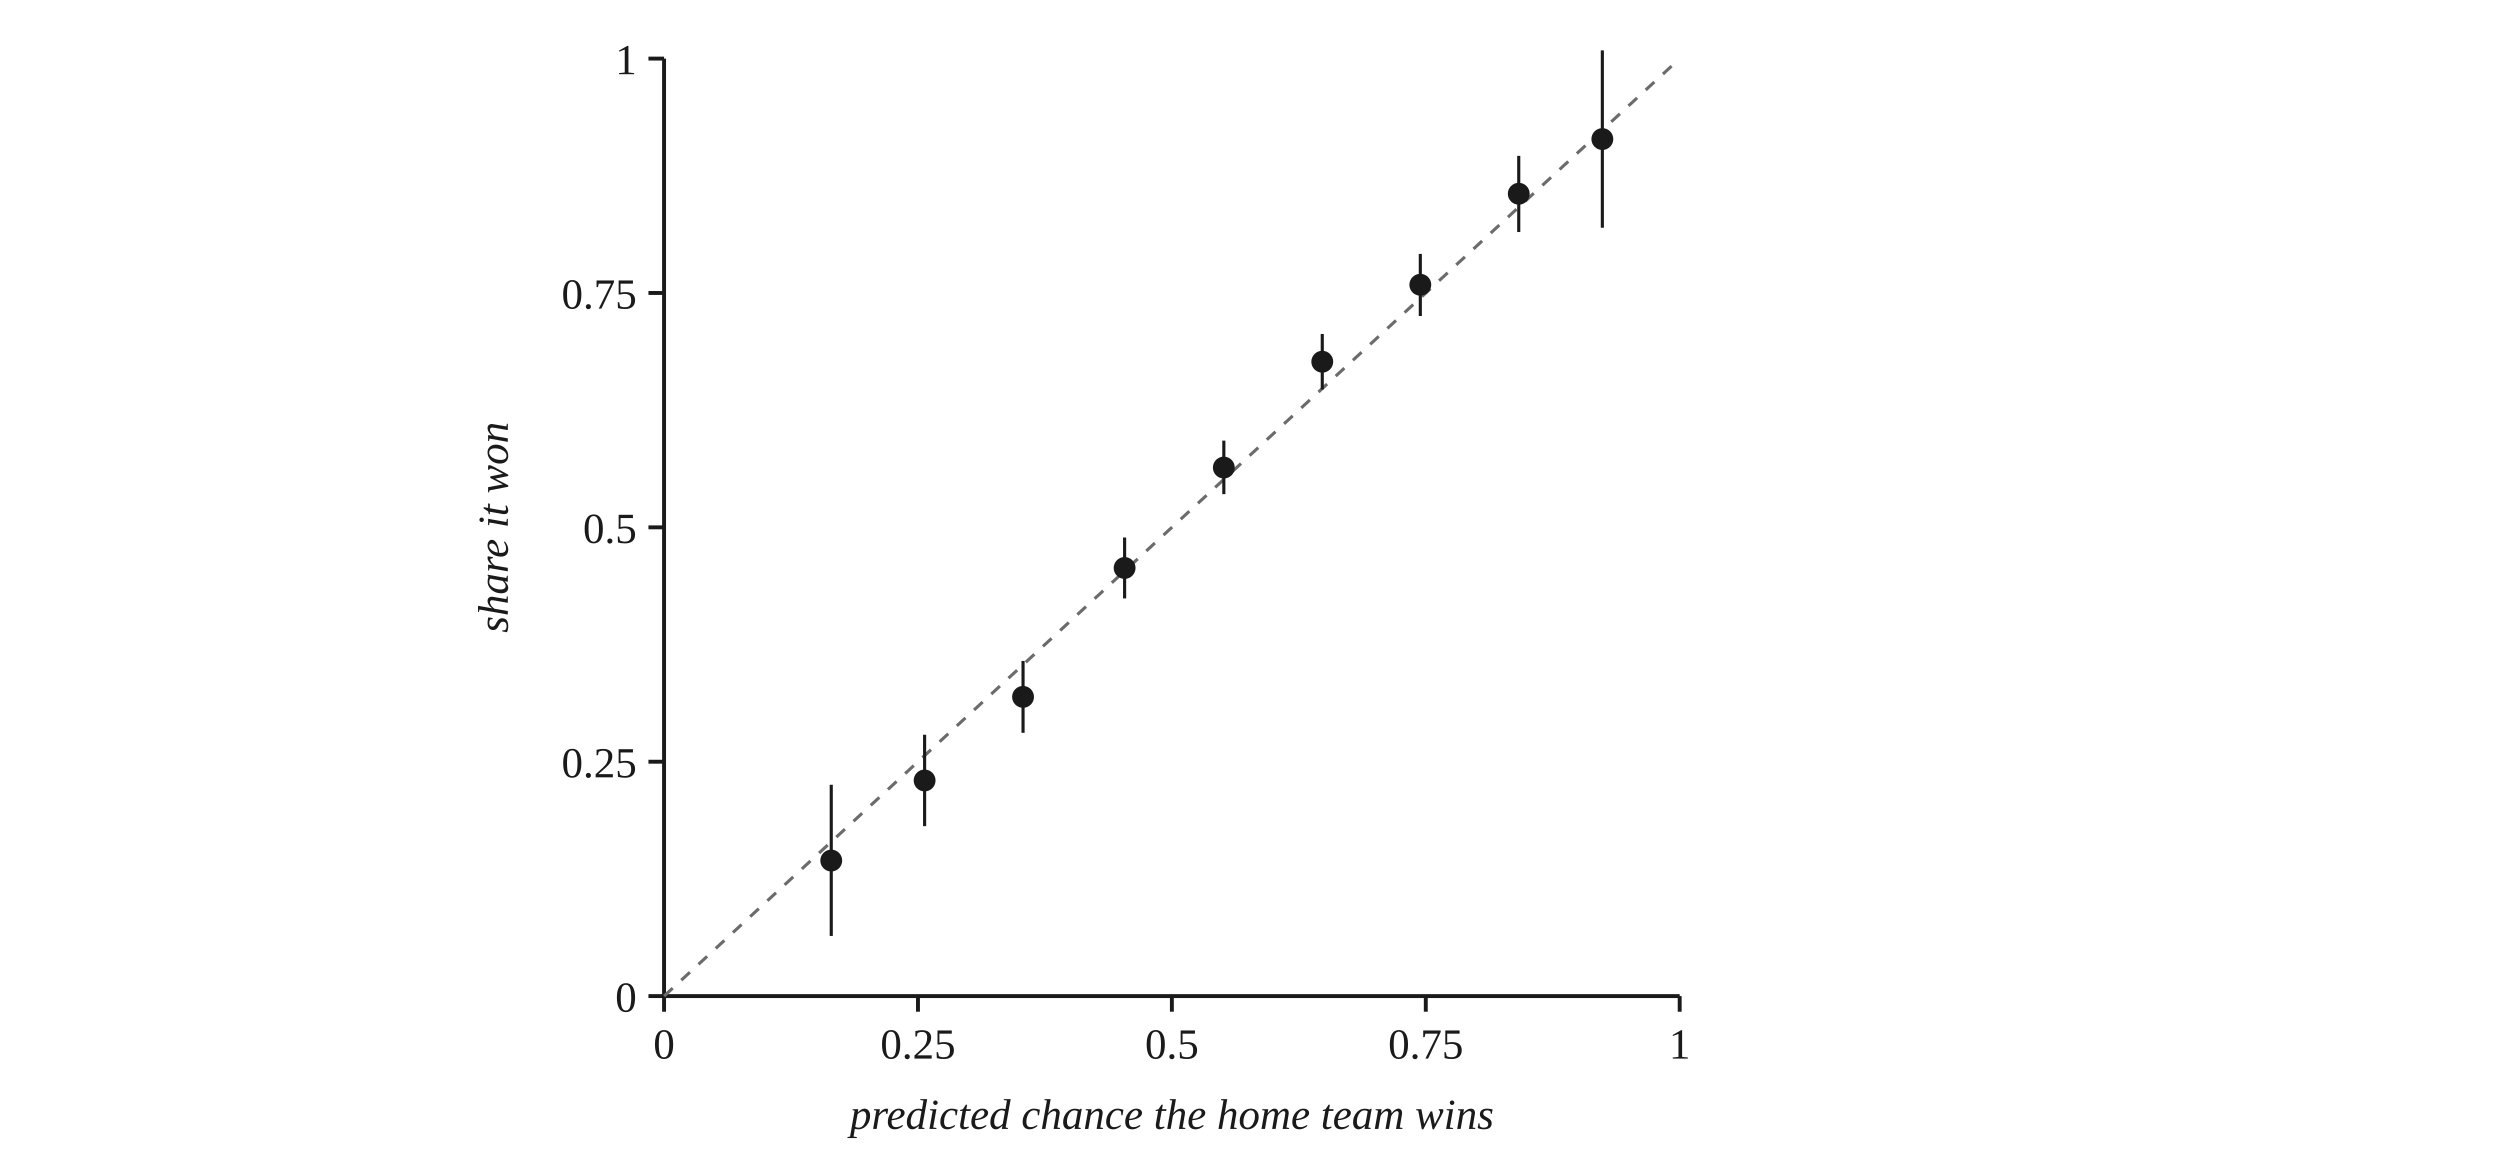
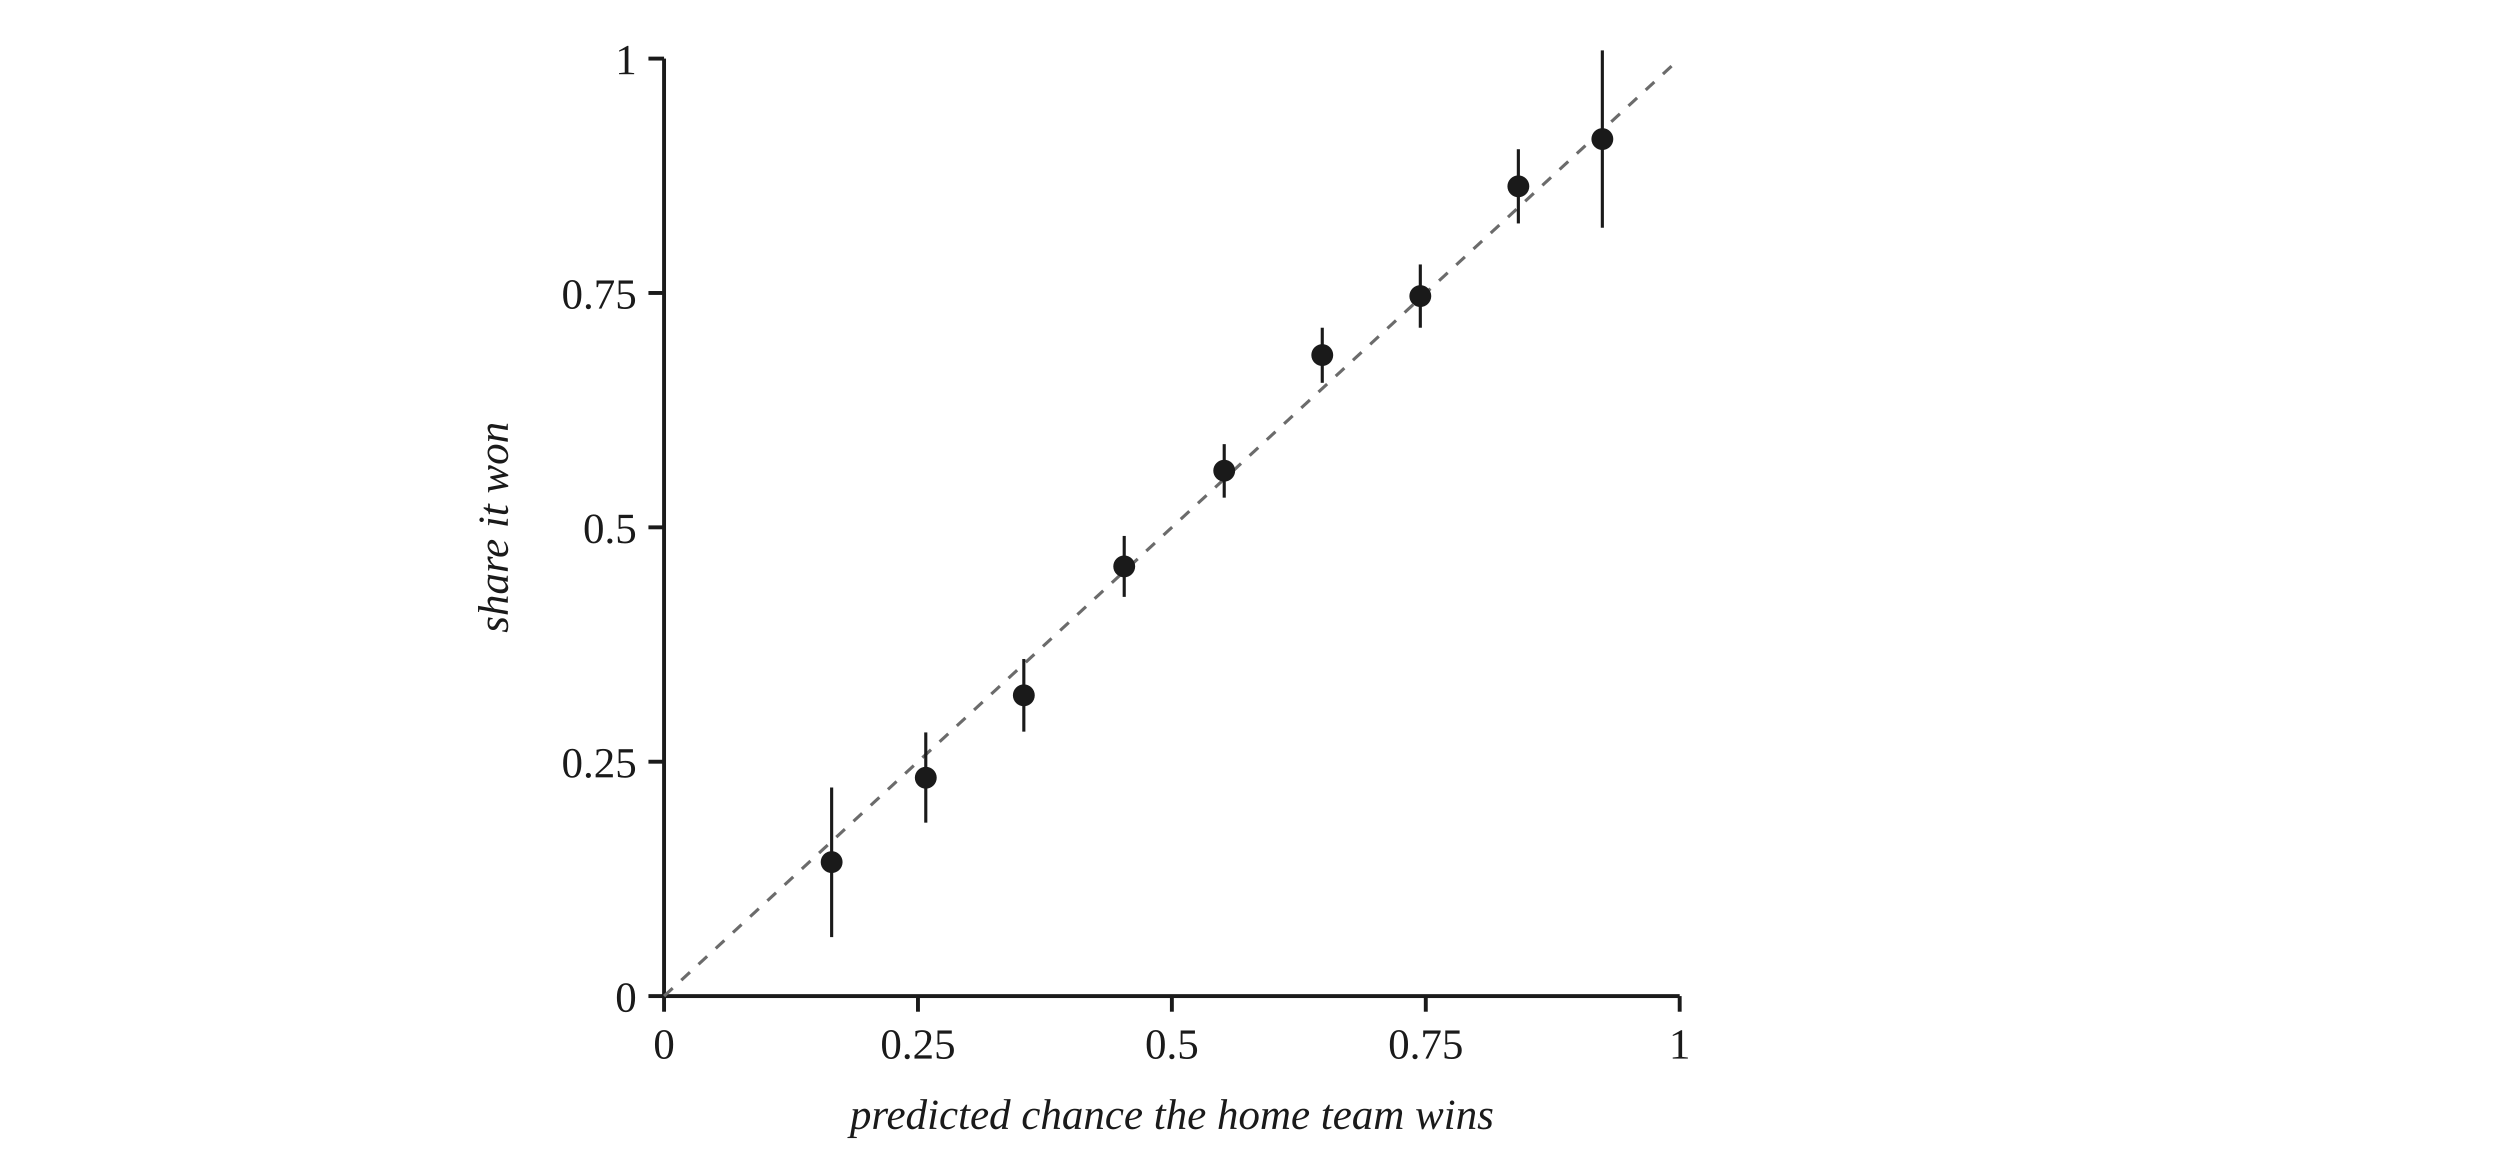
<svg xmlns="http://www.w3.org/2000/svg" viewBox="0 0 640 300" width="100%" role="img" aria-label="Calibration chart: in each band of predicted probability, the home team won about as often as predicted">
  <defs>
    <pattern id="hatch" width="6" height="6" patternUnits="userSpaceOnUse" patternTransform="rotate(45)">
      <rect width="6" height="6" fill="#fbfaf5" />
      <line x1="0" y1="0" x2="0" y2="6" stroke="#1a1a1a" stroke-width="1.4" />
    </pattern>
    <pattern id="dots" width="5" height="5" patternUnits="userSpaceOnUse">
      <rect width="5" height="5" fill="#fbfaf5" />
      <circle cx="2.5" cy="2.5" r=".9" fill="#1a1a1a" />
    </pattern>
    <marker id="arrow" viewBox="0 0 10 10" refX="9" refY="5" markerWidth="7" markerHeight="7" orient="auto-start-reverse">
      <path d="M 0 1 L 9 5 L 0 9 z" fill="#1a1a1a" />
    </marker>
  </defs>
  <line x1="170" y1="15" x2="170" y2="255" stroke="#1a1a1a" stroke-width="1.0" />
  <line x1="170" y1="255" x2="430" y2="255" stroke="#1a1a1a" stroke-width="1.0" />
  <line x1="170" y1="255" x2="170" y2="259" stroke="#1a1a1a" stroke-width="1.0" />
  <text x="170" y="271" font-size="11" text-anchor="middle" fill="#1a1a1a">0</text>
  <line x1="235" y1="255" x2="235" y2="259" stroke="#1a1a1a" stroke-width="1.0" />
  <text x="235" y="271" font-size="11" text-anchor="middle" fill="#1a1a1a">0.25</text>
  <line x1="300" y1="255" x2="300" y2="259" stroke="#1a1a1a" stroke-width="1.0" />
  <text x="300" y="271" font-size="11" text-anchor="middle" fill="#1a1a1a">0.5</text>
  <line x1="365" y1="255" x2="365" y2="259" stroke="#1a1a1a" stroke-width="1.0" />
  <text x="365" y="271" font-size="11" text-anchor="middle" fill="#1a1a1a">0.75</text>
  <line x1="430" y1="255" x2="430" y2="259" stroke="#1a1a1a" stroke-width="1.0" />
  <text x="430" y="271" font-size="11" text-anchor="middle" fill="#1a1a1a">1</text>
  <line x1="166" y1="255" x2="170" y2="255" stroke="#1a1a1a" stroke-width="1.0" />
  <text x="163" y="259" font-size="11" text-anchor="end" fill="#1a1a1a">0</text>
  <line x1="166" y1="195" x2="170" y2="195" stroke="#1a1a1a" stroke-width="1.0" />
  <text x="163" y="199" font-size="11" text-anchor="end" fill="#1a1a1a">0.25</text>
  <line x1="166" y1="135" x2="170" y2="135" stroke="#1a1a1a" stroke-width="1.0" />
  <text x="163" y="139" font-size="11" text-anchor="end" fill="#1a1a1a">0.5</text>
  <line x1="166" y1="75" x2="170" y2="75" stroke="#1a1a1a" stroke-width="1.0" />
  <text x="163" y="79" font-size="11" text-anchor="end" fill="#1a1a1a">0.75</text>
  <line x1="166" y1="15" x2="170" y2="15" stroke="#1a1a1a" stroke-width="1.0" />
  <text x="163" y="19" font-size="11" text-anchor="end" fill="#1a1a1a">1</text>
  <text x="300" y="289" font-size="11" text-anchor="middle" fill="#1a1a1a" font-style="italic">predicted chance the home team wins</text>
  <text x="130" y="135" font-size="11" text-anchor="middle" fill="#1a1a1a" font-style="italic" transform="rotate(-90 130 135)">share it won</text>
  <line x1="170" y1="255" x2="430" y2="15" stroke="#6b6b6b" stroke-width="0.8" stroke-dasharray="3 3" />
-   <line x1="212.8" y1="239.6" x2="212.8" y2="200.9" stroke="#1a1a1a" stroke-width="0.8" />
-   <circle cx="212.8" cy="220.3" r="2.8" fill="#1a1a1a" stroke="none" />
-   <line x1="236.7" y1="211.5" x2="236.7" y2="188.1" stroke="#1a1a1a" stroke-width="0.8" />
-   <circle cx="236.7" cy="199.8" r="2.8" fill="#1a1a1a" stroke="none" />
-   <line x1="261.9" y1="187.6" x2="261.9" y2="169.2" stroke="#1a1a1a" stroke-width="0.8" />
-   <circle cx="261.9" cy="178.4" r="2.8" fill="#1a1a1a" stroke="none" />
-   <line x1="287.9" y1="153.2" x2="287.9" y2="137.6" stroke="#1a1a1a" stroke-width="0.8" />
-   <circle cx="287.9" cy="145.4" r="2.8" fill="#1a1a1a" stroke="none" />
-   <line x1="313.3" y1="126.5" x2="313.3" y2="112.8" stroke="#1a1a1a" stroke-width="0.8" />
-   <circle cx="313.3" cy="119.7" r="2.8" fill="#1a1a1a" stroke="none" />
-   <line x1="338.5" y1="99.7" x2="338.5" y2="85.5" stroke="#1a1a1a" stroke-width="0.8" />
-   <circle cx="338.5" cy="92.6" r="2.8" fill="#1a1a1a" stroke="none" />
-   <line x1="363.6" y1="80.9" x2="363.6" y2="65" stroke="#1a1a1a" stroke-width="0.8" />
-   <circle cx="363.6" cy="72.9" r="2.8" fill="#1a1a1a" stroke="none" />
-   <line x1="388.8" y1="59.4" x2="388.8" y2="39.9" stroke="#1a1a1a" stroke-width="0.8" />
-   <circle cx="388.8" cy="49.6" r="2.8" fill="#1a1a1a" stroke="none" />
+   <line x1="212.9" y1="239.9" x2="212.9" y2="201.6" stroke="#1a1a1a" stroke-width="0.8" />
+   <circle cx="212.9" cy="220.7" r="2.8" fill="#1a1a1a" stroke="none" />
+   <line x1="237" y1="210.6" x2="237" y2="187.5" stroke="#1a1a1a" stroke-width="0.8" />
+   <circle cx="237" cy="199.1" r="2.8" fill="#1a1a1a" stroke="none" />
+   <line x1="262.1" y1="187.3" x2="262.1" y2="168.7" stroke="#1a1a1a" stroke-width="0.8" />
+   <circle cx="262.1" cy="178" r="2.8" fill="#1a1a1a" stroke="none" />
+   <line x1="287.8" y1="152.8" x2="287.8" y2="137.2" stroke="#1a1a1a" stroke-width="0.8" />
+   <circle cx="287.8" cy="145" r="2.8" fill="#1a1a1a" stroke="none" />
+   <line x1="313.4" y1="127.4" x2="313.4" y2="113.7" stroke="#1a1a1a" stroke-width="0.8" />
+   <circle cx="313.4" cy="120.5" r="2.8" fill="#1a1a1a" stroke="none" />
+   <line x1="338.5" y1="98" x2="338.5" y2="83.9" stroke="#1a1a1a" stroke-width="0.8" />
+   <circle cx="338.5" cy="90.9" r="2.8" fill="#1a1a1a" stroke="none" />
+   <line x1="363.6" y1="83.9" x2="363.6" y2="67.7" stroke="#1a1a1a" stroke-width="0.8" />
+   <circle cx="363.6" cy="75.8" r="2.8" fill="#1a1a1a" stroke="none" />
+   <line x1="388.7" y1="57.2" x2="388.7" y2="38.2" stroke="#1a1a1a" stroke-width="0.8" />
+   <circle cx="388.7" cy="47.7" r="2.8" fill="#1a1a1a" stroke="none" />
  <line x1="410.2" y1="58.3" x2="410.2" y2="12.9" stroke="#1a1a1a" stroke-width="0.8" />
  <circle cx="410.2" cy="35.6" r="2.8" fill="#1a1a1a" stroke="none" />
</svg>
